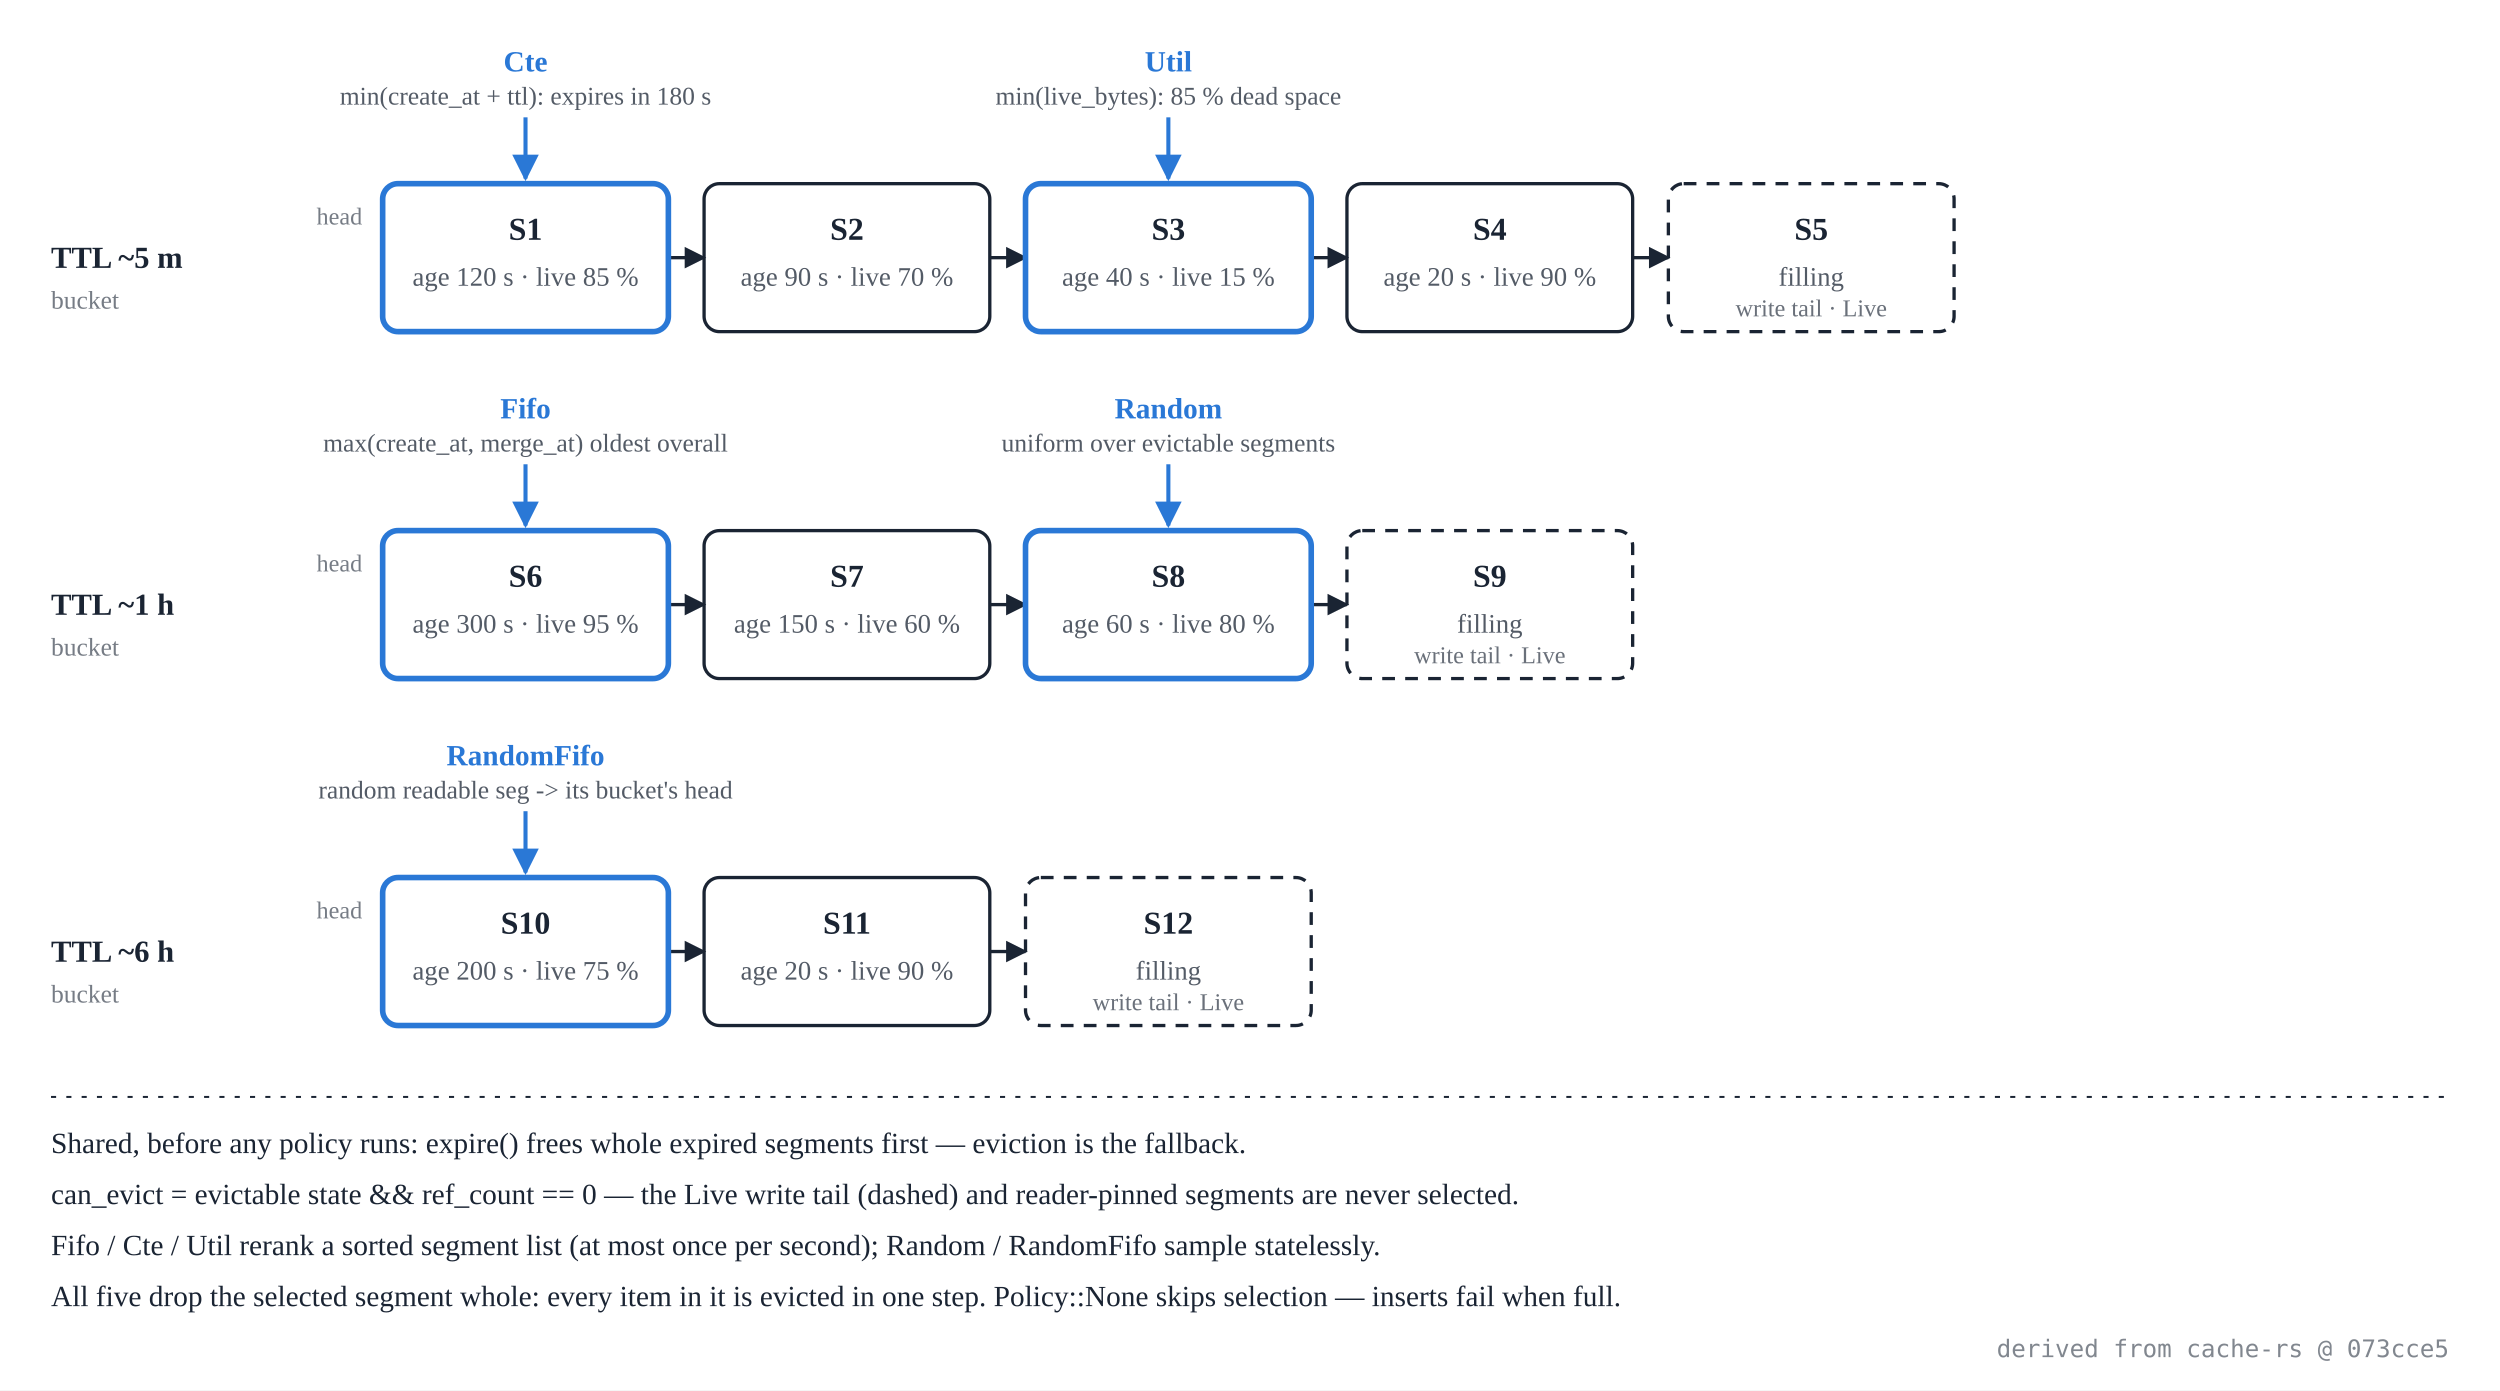
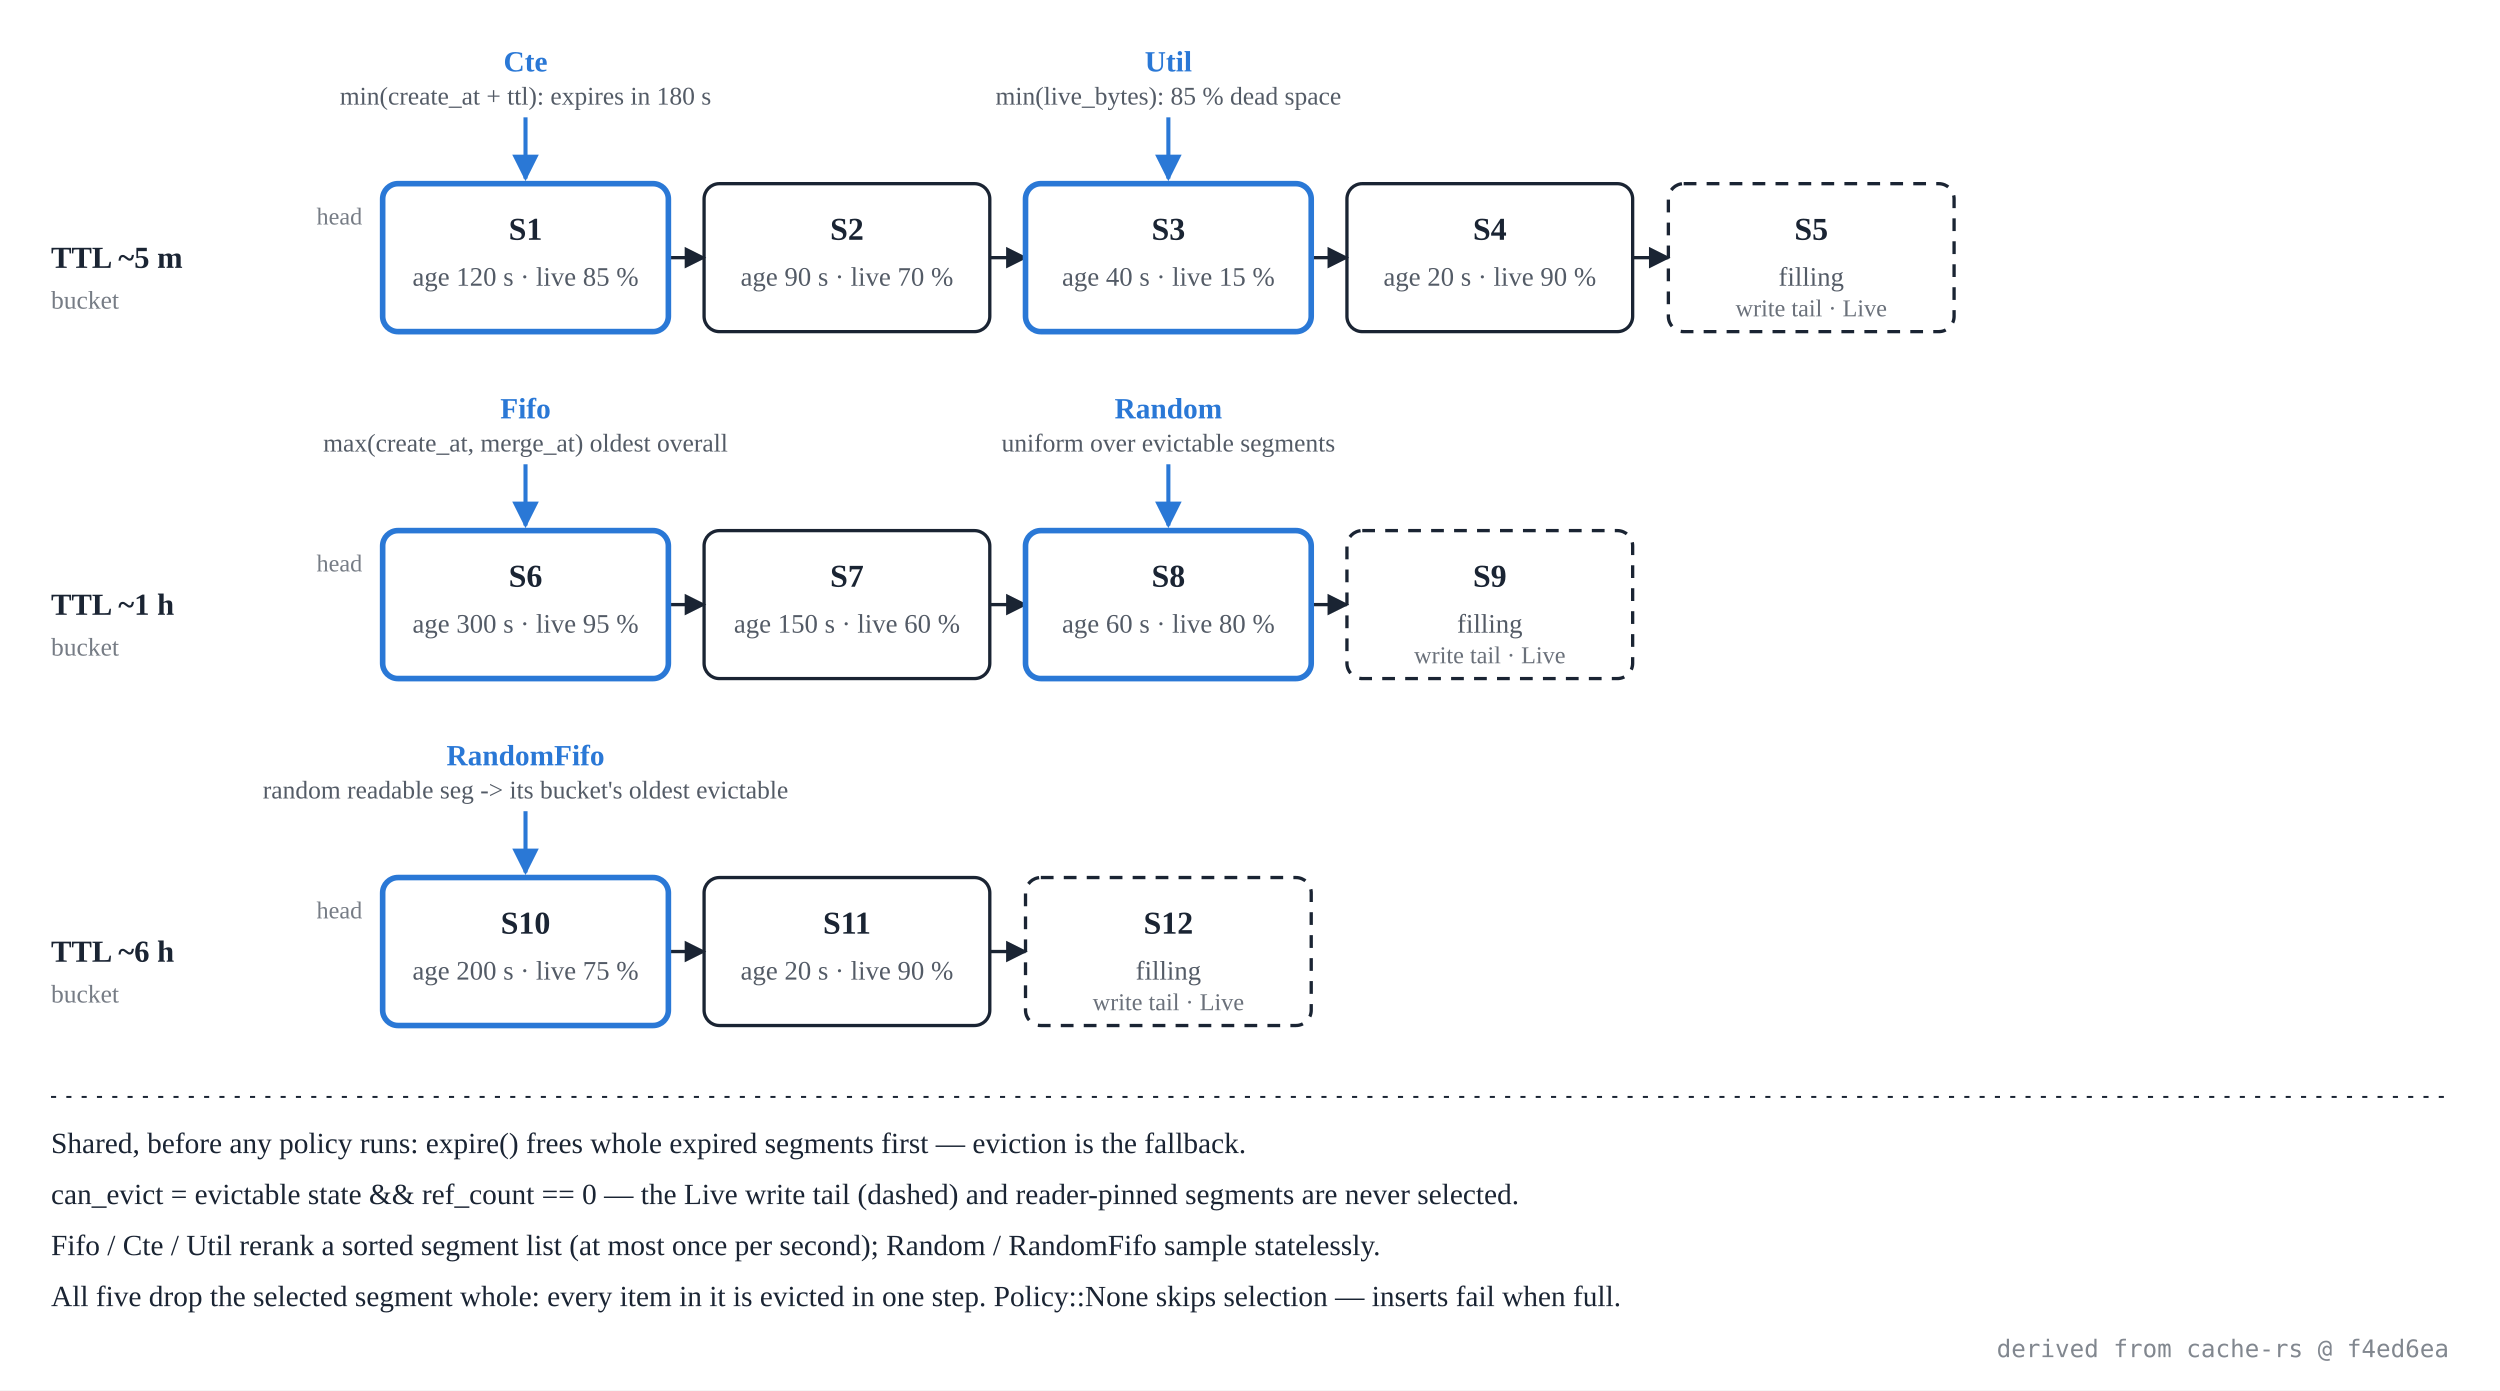
<svg xmlns="http://www.w3.org/2000/svg" viewBox="0 0 980 545" role="img" fill="none" stroke-linejoin="round">
  <defs>
    <marker id="MID" viewBox="0 0 10 10" refX="9" refY="5" markerWidth="6.5" markerHeight="6.5" orient="auto-start-reverse">
      <path d="M0 0 L10 5 L0 10 z" fill="#1a2433" stroke="none" />
    </marker>
    <marker id="MID-keep" viewBox="0 0 10 10" refX="9" refY="5" markerWidth="6.5" markerHeight="6.5" orient="auto-start-reverse">
      <path d="M0 0 L10 5 L0 10 z" fill="#2a78d6" stroke="none" />
    </marker>
    <marker id="MID-drop" viewBox="0 0 10 10" refX="9" refY="5" markerWidth="6.5" markerHeight="6.5" orient="auto-start-reverse">
      <path d="M0 0 L10 5 L0 10 z" fill="#eb6834" stroke="none" />
    </marker>
  </defs>
  <rect width="100%" height="100%" fill="white" />
  <text x="20" y="105" text-anchor="start" font-size="12" font-family="inherit" fill="#1a2433" stroke="none" font-weight="600">TTL ~5 m</text>
  <text x="20" y="121" text-anchor="start" font-size="10" font-family="inherit" fill="#1a2433" stroke="none" opacity="0.6">bucket</text>
  <line x1="262" y1="101" x2="276" y2="101" stroke="#1a2433" stroke-width="1.3" marker-end="url(#MID)" />
  <line x1="388" y1="101" x2="402" y2="101" stroke="#1a2433" stroke-width="1.3" marker-end="url(#MID)" />
  <line x1="514" y1="101" x2="528" y2="101" stroke="#1a2433" stroke-width="1.3" marker-end="url(#MID)" />
  <line x1="640" y1="101" x2="654" y2="101" stroke="#1a2433" stroke-width="1.3" marker-end="url(#MID)" />
  <text x="142" y="88" text-anchor="end" font-size="9.5" font-family="inherit" fill="#1a2433" stroke="none" opacity="0.6">head</text>
  <text x="20" y="241" text-anchor="start" font-size="12" font-family="inherit" fill="#1a2433" stroke="none" font-weight="600">TTL ~1 h</text>
  <text x="20" y="257" text-anchor="start" font-size="10" font-family="inherit" fill="#1a2433" stroke="none" opacity="0.6">bucket</text>
  <line x1="262" y1="237" x2="276" y2="237" stroke="#1a2433" stroke-width="1.3" marker-end="url(#MID)" />
  <line x1="388" y1="237" x2="402" y2="237" stroke="#1a2433" stroke-width="1.3" marker-end="url(#MID)" />
  <line x1="514" y1="237" x2="528" y2="237" stroke="#1a2433" stroke-width="1.3" marker-end="url(#MID)" />
  <text x="142" y="224" text-anchor="end" font-size="9.5" font-family="inherit" fill="#1a2433" stroke="none" opacity="0.6">head</text>
  <text x="20" y="377" text-anchor="start" font-size="12" font-family="inherit" fill="#1a2433" stroke="none" font-weight="600">TTL ~6 h</text>
  <text x="20" y="393" text-anchor="start" font-size="10" font-family="inherit" fill="#1a2433" stroke="none" opacity="0.6">bucket</text>
  <line x1="262" y1="373" x2="276" y2="373" stroke="#1a2433" stroke-width="1.3" marker-end="url(#MID)" />
  <line x1="388" y1="373" x2="402" y2="373" stroke="#1a2433" stroke-width="1.3" marker-end="url(#MID)" />
  <text x="142" y="360" text-anchor="end" font-size="9.5" font-family="inherit" fill="#1a2433" stroke="none" opacity="0.6">head</text>
  <rect x="150" y="72" width="112" height="58" rx="6" fill="none" stroke="#1a2433" stroke-width="1.3" />
  <text x="206" y="94" text-anchor="middle" font-size="12.5" font-family="inherit" fill="#1a2433" stroke="none" font-weight="600">S1</text>
  <text x="206" y="112" text-anchor="middle" font-size="10.5" font-family="inherit" fill="#1a2433" stroke="none" opacity="0.75">age 120 s · live 85 %</text>
  <rect x="150" y="72" width="112" height="58" rx="6" fill="none" stroke="#2a78d6" stroke-width="2.2" />
  <rect x="276" y="72" width="112" height="58" rx="6" fill="none" stroke="#1a2433" stroke-width="1.3" />
  <text x="332" y="94" text-anchor="middle" font-size="12.5" font-family="inherit" fill="#1a2433" stroke="none" font-weight="600">S2</text>
  <text x="332" y="112" text-anchor="middle" font-size="10.5" font-family="inherit" fill="#1a2433" stroke="none" opacity="0.75">age 90 s · live 70 %</text>
  <rect x="402" y="72" width="112" height="58" rx="6" fill="none" stroke="#1a2433" stroke-width="1.3" />
  <text x="458" y="94" text-anchor="middle" font-size="12.5" font-family="inherit" fill="#1a2433" stroke="none" font-weight="600">S3</text>
  <text x="458" y="112" text-anchor="middle" font-size="10.5" font-family="inherit" fill="#1a2433" stroke="none" opacity="0.75">age 40 s · live 15 %</text>
  <rect x="402" y="72" width="112" height="58" rx="6" fill="none" stroke="#2a78d6" stroke-width="2.2" />
  <rect x="528" y="72" width="112" height="58" rx="6" fill="none" stroke="#1a2433" stroke-width="1.3" />
  <text x="584" y="94" text-anchor="middle" font-size="12.5" font-family="inherit" fill="#1a2433" stroke="none" font-weight="600">S4</text>
  <text x="584" y="112" text-anchor="middle" font-size="10.5" font-family="inherit" fill="#1a2433" stroke="none" opacity="0.75">age 20 s · live 90 %</text>
  <rect x="654" y="72" width="112" height="58" rx="6" fill="none" stroke="#1a2433" stroke-width="1.3" stroke-dasharray="5 4" />
  <text x="710" y="94" text-anchor="middle" font-size="12.5" font-family="inherit" fill="#1a2433" stroke="none" font-weight="600">S5</text>
  <text x="710" y="112" text-anchor="middle" font-size="10.5" font-family="inherit" fill="#1a2433" stroke="none" opacity="0.75">filling</text>
  <text x="710" y="124" text-anchor="middle" font-size="9.5" font-family="inherit" fill="#1a2433" stroke="none" opacity="0.65">write tail · Live</text>
  <rect x="150" y="208" width="112" height="58" rx="6" fill="none" stroke="#1a2433" stroke-width="1.3" />
  <text x="206" y="230" text-anchor="middle" font-size="12.5" font-family="inherit" fill="#1a2433" stroke="none" font-weight="600">S6</text>
  <text x="206" y="248" text-anchor="middle" font-size="10.5" font-family="inherit" fill="#1a2433" stroke="none" opacity="0.75">age 300 s · live 95 %</text>
  <rect x="150" y="208" width="112" height="58" rx="6" fill="none" stroke="#2a78d6" stroke-width="2.2" />
  <rect x="276" y="208" width="112" height="58" rx="6" fill="none" stroke="#1a2433" stroke-width="1.3" />
  <text x="332" y="230" text-anchor="middle" font-size="12.5" font-family="inherit" fill="#1a2433" stroke="none" font-weight="600">S7</text>
  <text x="332" y="248" text-anchor="middle" font-size="10.5" font-family="inherit" fill="#1a2433" stroke="none" opacity="0.75">age 150 s · live 60 %</text>
  <rect x="402" y="208" width="112" height="58" rx="6" fill="none" stroke="#1a2433" stroke-width="1.3" />
  <text x="458" y="230" text-anchor="middle" font-size="12.5" font-family="inherit" fill="#1a2433" stroke="none" font-weight="600">S8</text>
  <text x="458" y="248" text-anchor="middle" font-size="10.5" font-family="inherit" fill="#1a2433" stroke="none" opacity="0.75">age 60 s · live 80 %</text>
  <rect x="402" y="208" width="112" height="58" rx="6" fill="none" stroke="#2a78d6" stroke-width="2.2" />
  <rect x="528" y="208" width="112" height="58" rx="6" fill="none" stroke="#1a2433" stroke-width="1.3" stroke-dasharray="5 4" />
  <text x="584" y="230" text-anchor="middle" font-size="12.5" font-family="inherit" fill="#1a2433" stroke="none" font-weight="600">S9</text>
  <text x="584" y="248" text-anchor="middle" font-size="10.5" font-family="inherit" fill="#1a2433" stroke="none" opacity="0.75">filling</text>
  <text x="584" y="260" text-anchor="middle" font-size="9.5" font-family="inherit" fill="#1a2433" stroke="none" opacity="0.65">write tail · Live</text>
  <rect x="150" y="344" width="112" height="58" rx="6" fill="none" stroke="#1a2433" stroke-width="1.3" />
  <text x="206" y="366" text-anchor="middle" font-size="12.5" font-family="inherit" fill="#1a2433" stroke="none" font-weight="600">S10</text>
  <text x="206" y="384" text-anchor="middle" font-size="10.5" font-family="inherit" fill="#1a2433" stroke="none" opacity="0.75">age 200 s · live 75 %</text>
  <rect x="150" y="344" width="112" height="58" rx="6" fill="none" stroke="#2a78d6" stroke-width="2.2" />
  <rect x="276" y="344" width="112" height="58" rx="6" fill="none" stroke="#1a2433" stroke-width="1.3" />
  <text x="332" y="366" text-anchor="middle" font-size="12.5" font-family="inherit" fill="#1a2433" stroke="none" font-weight="600">S11</text>
  <text x="332" y="384" text-anchor="middle" font-size="10.5" font-family="inherit" fill="#1a2433" stroke="none" opacity="0.75">age 20 s · live 90 %</text>
  <rect x="402" y="344" width="112" height="58" rx="6" fill="none" stroke="#1a2433" stroke-width="1.3" stroke-dasharray="5 4" />
  <text x="458" y="366" text-anchor="middle" font-size="12.5" font-family="inherit" fill="#1a2433" stroke="none" font-weight="600">S12</text>
  <text x="458" y="384" text-anchor="middle" font-size="10.5" font-family="inherit" fill="#1a2433" stroke="none" opacity="0.75">filling</text>
  <text x="458" y="396" text-anchor="middle" font-size="9.5" font-family="inherit" fill="#1a2433" stroke="none" opacity="0.65">write tail · Live</text>
  <text x="206" y="28" text-anchor="middle" font-size="11.5" font-family="inherit" fill="#2a78d6" stroke="none" font-weight="700">Cte</text>
  <text x="206" y="41" text-anchor="middle" font-size="10" font-family="inherit" fill="#1a2433" stroke="none" opacity="0.75">min(create_at + ttl): expires in 180 s</text>
  <line x1="206" y1="46" x2="206" y2="70" stroke="#2a78d6" stroke-width="1.6" marker-end="url(#MID-keep)" />
  <text x="458" y="28" text-anchor="middle" font-size="11.5" font-family="inherit" fill="#2a78d6" stroke="none" font-weight="700">Util</text>
  <text x="458" y="41" text-anchor="middle" font-size="10" font-family="inherit" fill="#1a2433" stroke="none" opacity="0.75">min(live_bytes): 85 % dead space</text>
  <line x1="458" y1="46" x2="458" y2="70" stroke="#2a78d6" stroke-width="1.6" marker-end="url(#MID-keep)" />
  <text x="206" y="164" text-anchor="middle" font-size="11.5" font-family="inherit" fill="#2a78d6" stroke="none" font-weight="700">Fifo</text>
  <text x="206" y="177" text-anchor="middle" font-size="10" font-family="inherit" fill="#1a2433" stroke="none" opacity="0.75">max(create_at, merge_at) oldest overall</text>
  <line x1="206" y1="182" x2="206" y2="206" stroke="#2a78d6" stroke-width="1.6" marker-end="url(#MID-keep)" />
  <text x="458" y="164" text-anchor="middle" font-size="11.5" font-family="inherit" fill="#2a78d6" stroke="none" font-weight="700">Random</text>
  <text x="458" y="177" text-anchor="middle" font-size="10" font-family="inherit" fill="#1a2433" stroke="none" opacity="0.75">uniform over evictable segments</text>
  <line x1="458" y1="182" x2="458" y2="206" stroke="#2a78d6" stroke-width="1.6" marker-end="url(#MID-keep)" />
  <text x="206" y="300" text-anchor="middle" font-size="11.5" font-family="inherit" fill="#2a78d6" stroke="none" font-weight="700">RandomFifo</text>
-   <text x="206" y="313" text-anchor="middle" font-size="10" font-family="inherit" fill="#1a2433" stroke="none" opacity="0.75">random readable seg -&gt; its bucket's head</text>
+   <text x="206" y="313" text-anchor="middle" font-size="10" font-family="inherit" fill="#1a2433" stroke="none" opacity="0.75">random readable seg -&gt; its bucket's oldest evictable</text>
  <line x1="206" y1="318" x2="206" y2="342" stroke="#2a78d6" stroke-width="1.6" marker-end="url(#MID-keep)" />
  <line x1="20" y1="430" x2="960" y2="430" stroke="#1a2433" stroke-width="0.8" stroke-dasharray="2 4" />
  <text x="20" y="452" text-anchor="start" font-size="11.5" font-family="inherit" fill="#1a2433" stroke="none">Shared, before any policy runs:  expire() frees whole expired segments first — eviction is the fallback.</text>
  <text x="20" y="472" text-anchor="start" font-size="11.5" font-family="inherit" fill="#1a2433" stroke="none">can_evict = evictable state &amp;&amp; ref_count == 0 — the Live write tail (dashed) and reader-pinned segments are never selected.</text>
  <text x="20" y="492" text-anchor="start" font-size="11.5" font-family="inherit" fill="#1a2433" stroke="none">Fifo / Cte / Util rerank a sorted segment list (at most once per second); Random / RandomFifo sample statelessly.</text>
  <text x="20" y="512" text-anchor="start" font-size="11.5" font-family="inherit" fill="#1a2433" stroke="none">All five drop the selected segment whole: every item in it is evicted in one step.  Policy::None skips selection — inserts fail when full.</text>
-   <text x="960" y="532" text-anchor="end" font-size="9.5" font-family="ui-monospace,monospace" fill="#1a2433" stroke="none" opacity="0.55">derived from cache-rs @ 073cce5</text>
+   <text x="960" y="532" text-anchor="end" font-size="9.5" font-family="ui-monospace,monospace" fill="#1a2433" stroke="none" opacity="0.55">derived from cache-rs @ f4ed6ea</text>
</svg>
